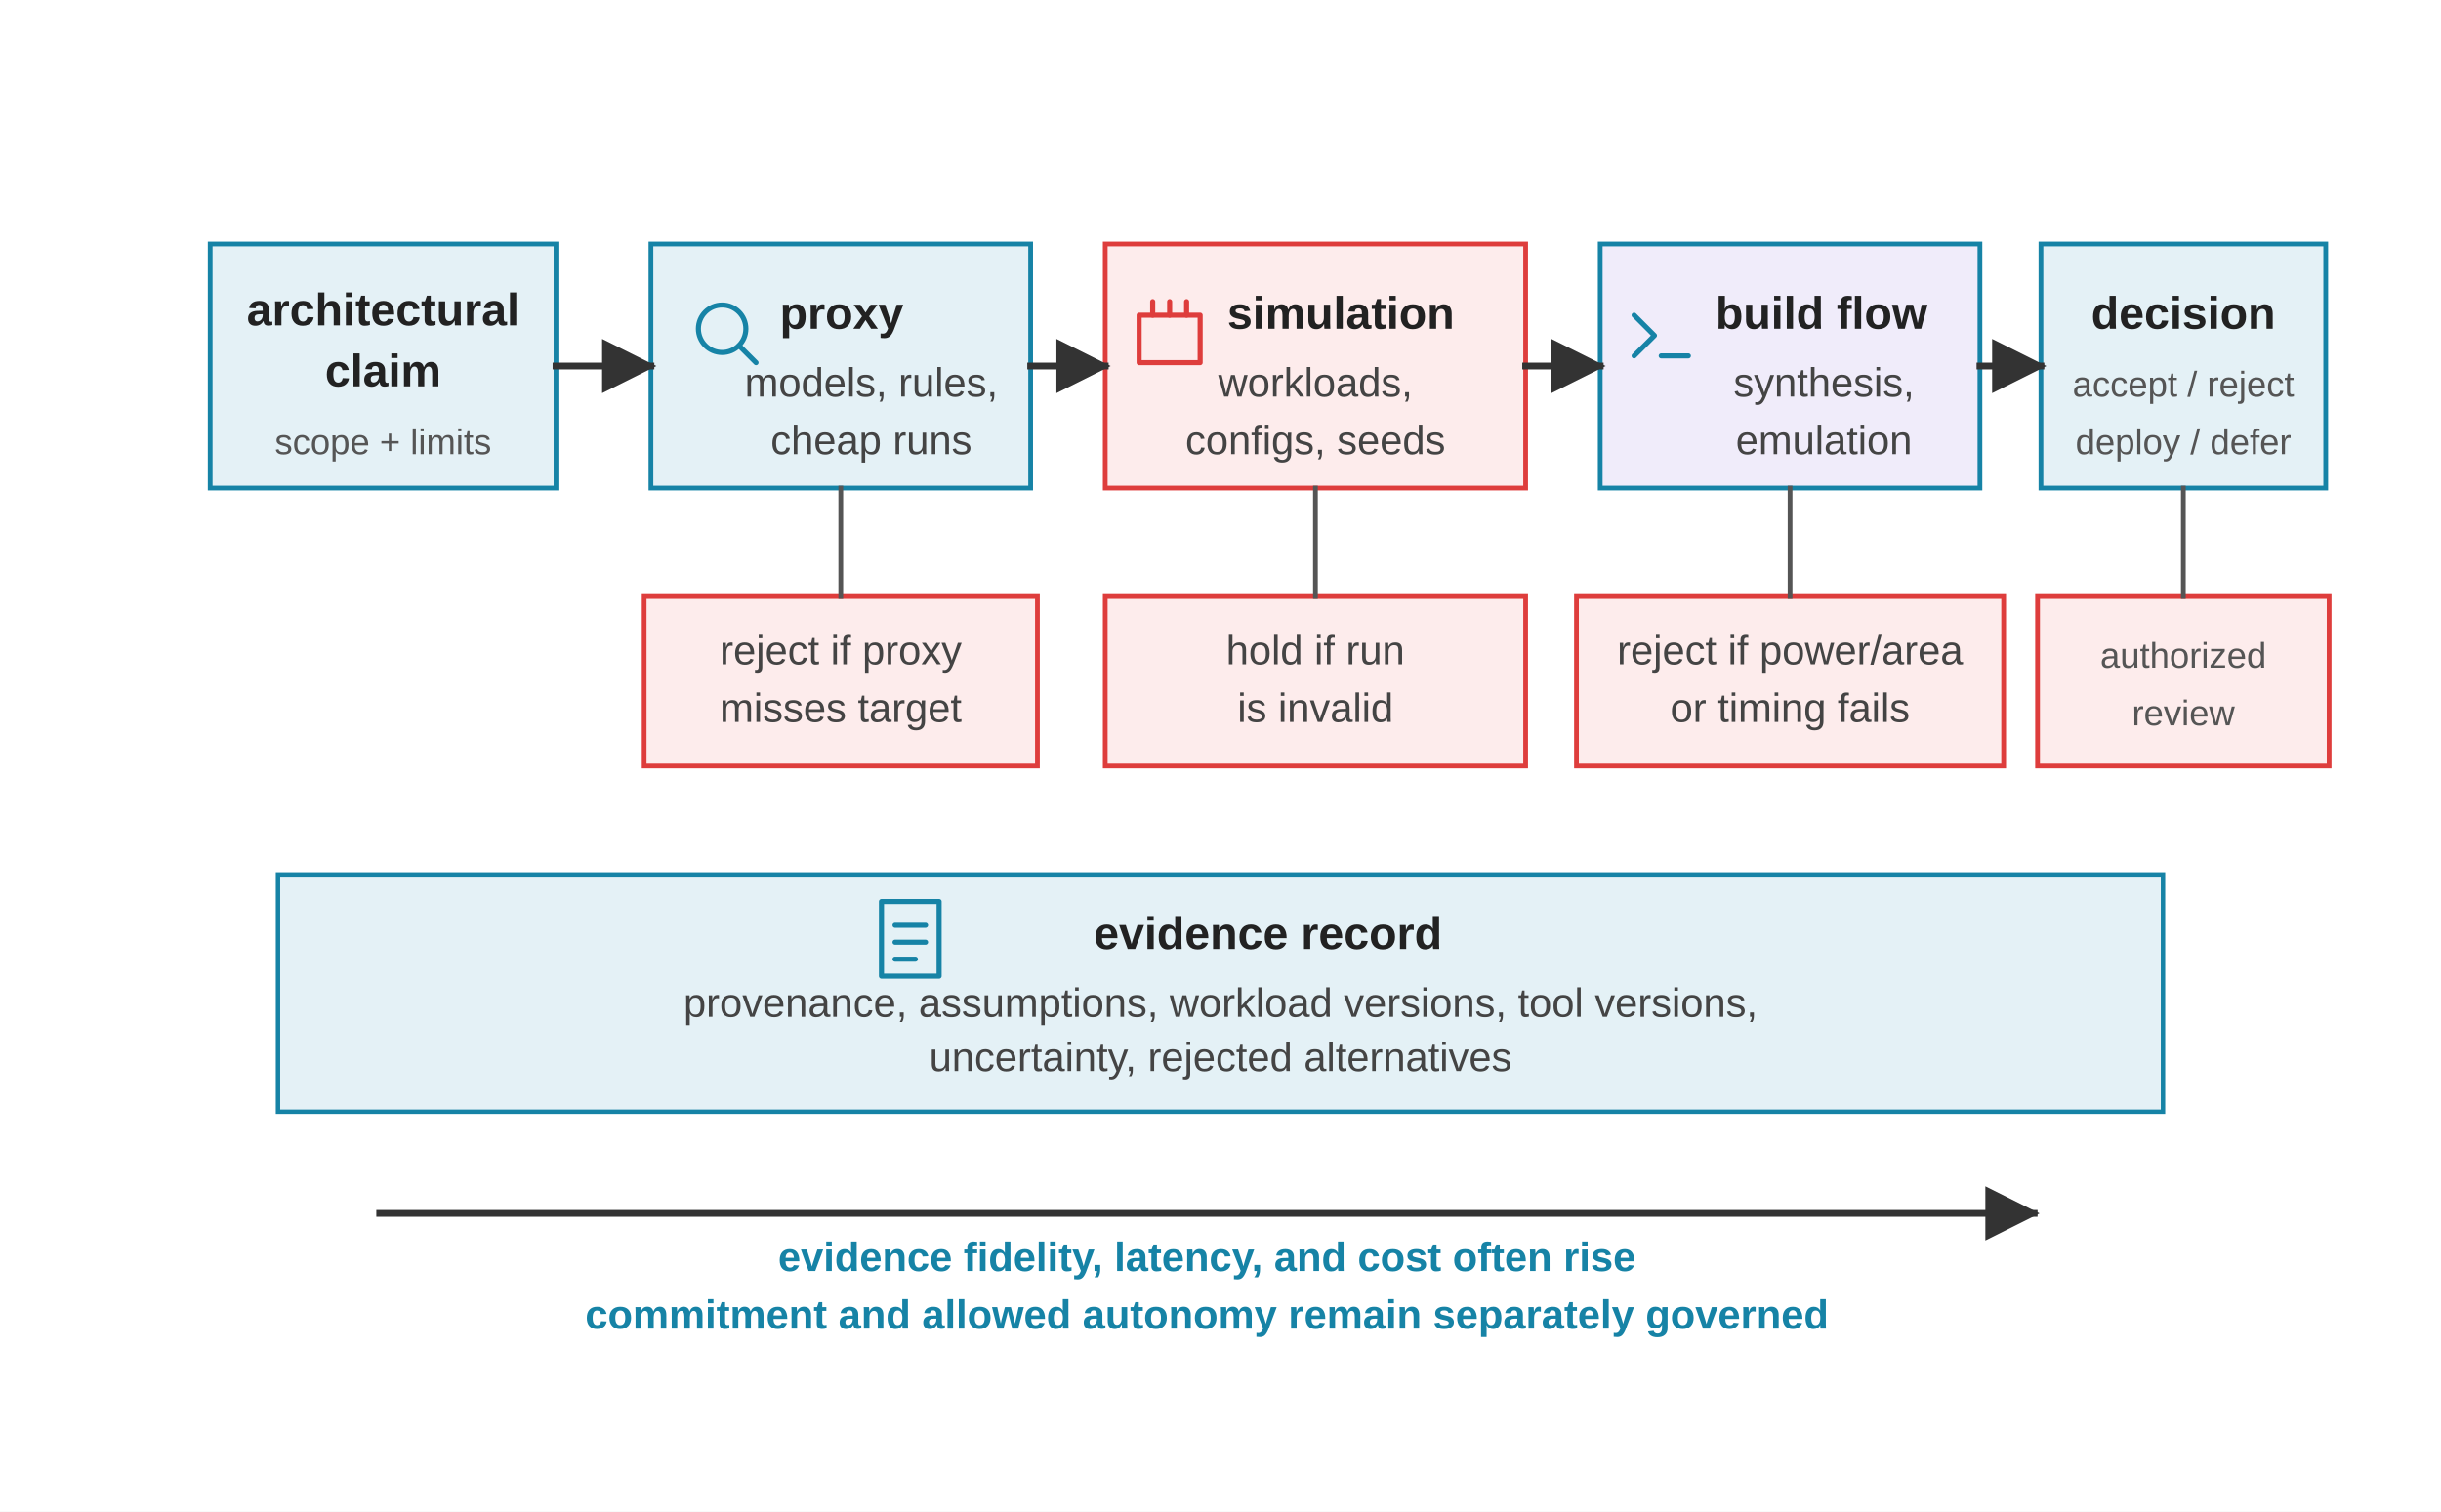
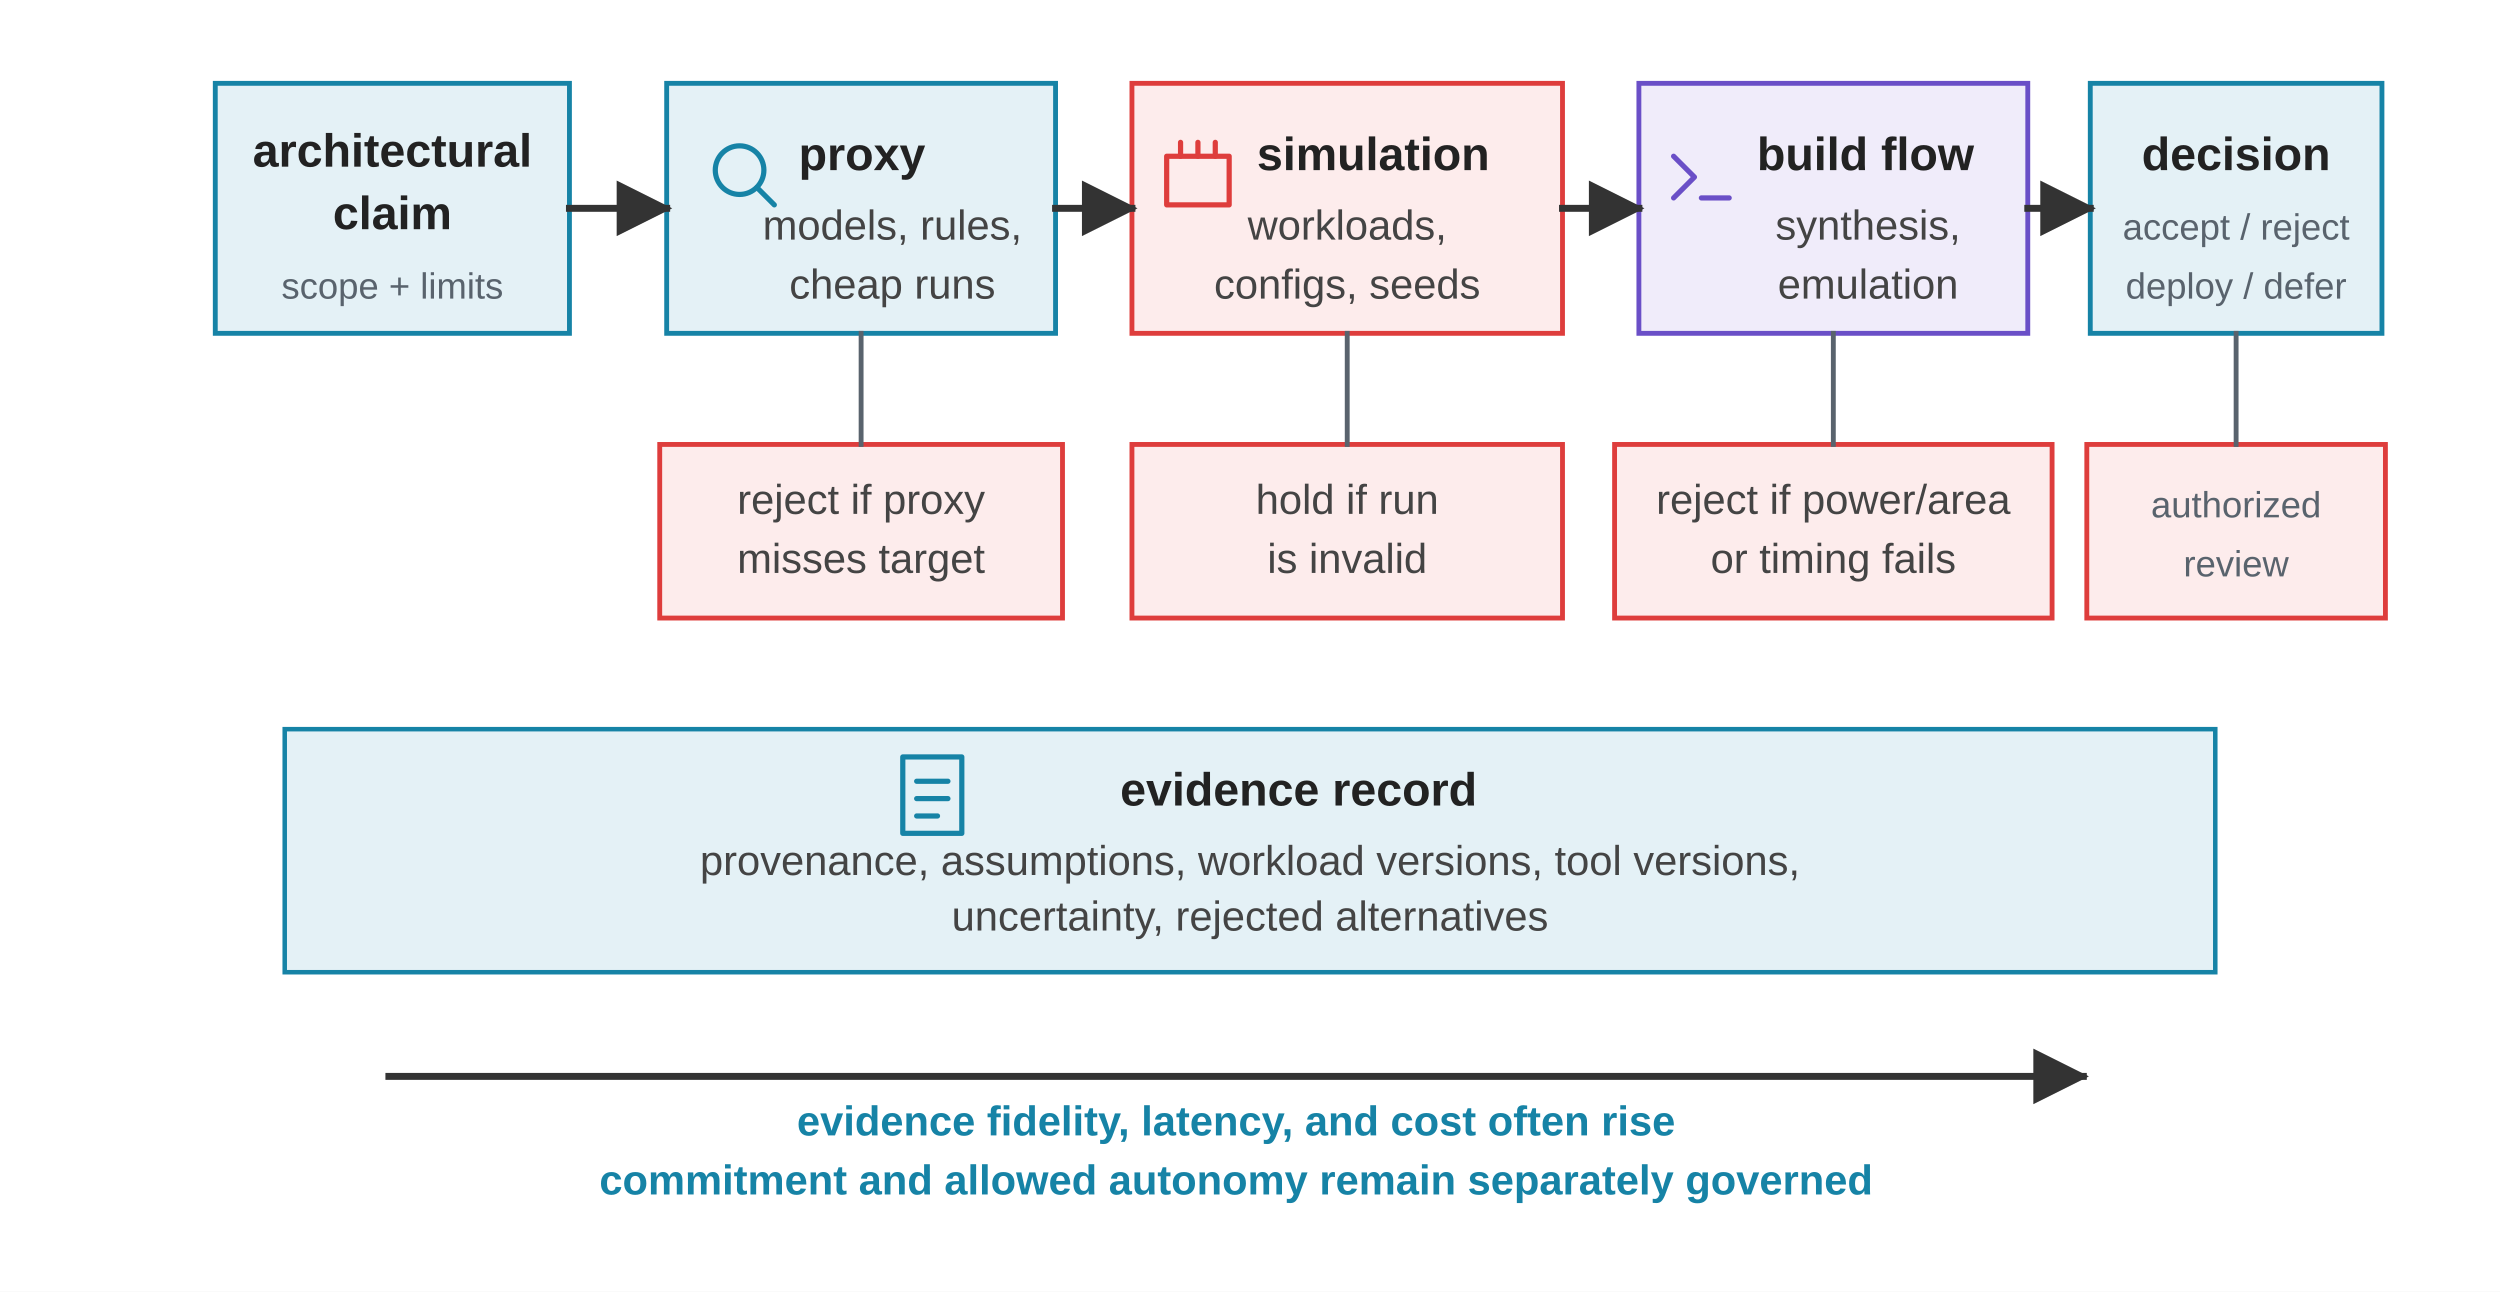
- <svg xmlns="http://www.w3.org/2000/svg" viewBox="0 0 720 446" role="img">
+ <svg xmlns="http://www.w3.org/2000/svg" viewBox="0 0 720 372" role="img">
  <defs>
    <marker id="arrow" viewBox="0 0 10 10" refX="9" refY="5" markerWidth="8" markerHeight="8" orient="auto">
      <path d="M 0 0 L 10 5 L 0 10 z" fill="#333333" />
    </marker>
    <style>
      .font { font-family: Arial, Helvetica, sans-serif; }
      .label { font-size: 13.4px; font-weight: 700; fill: #222222; }
      .small { font-size: 12px; fill: #444444; }
-       .micro { font-size: 10.5px; fill: #555555; }
+       .micro { font-size: 10.5px; fill: #59636D; }
      .note { font-size: 12px; font-weight: 700; fill: #1683A6; }
      .claim { fill: #E4F1F6; stroke: #1683A6; stroke-width: 1.4; }
      .proxy { fill: #E4F1F6; stroke: #1683A6; stroke-width: 1.4; }
      .sim { fill: #FDECEC; stroke: #DE3D3C; stroke-width: 1.4; }
-       .impl { fill: #F0ECFA; stroke: #1683A6; stroke-width: 1.4; }
+       .impl { fill: #F0ECFA; stroke: #6A4FC7; stroke-width: 1.4; }
      .commit { fill: #E4F1F6; stroke: #1683A6; stroke-width: 1.4; }
      .reject { fill: #FDECEC; stroke: #DE3D3C; stroke-width: 1.4; }
      .record { fill: #E4F1F6; stroke: #1683A6; stroke-width: 1.3; }
      .arrow { stroke: #333333; stroke-width: 2; fill: none; stroke-linecap: square; stroke-linejoin: miter; }
-       .thin { stroke: #555555; stroke-width: 1.4; fill: none; stroke-linecap: square; stroke-linejoin: miter; }
+       .thin { stroke: #59636D; stroke-width: 1.4; fill: none; stroke-linecap: square; stroke-linejoin: miter; }
      .glyph { fill: none; stroke: currentColor; stroke-width: 1.5; stroke-linecap: round; stroke-linejoin: round; }
      .glyph-claim { color: #1683A6; }
      .glyph-proxy { color: #1683A6; }
      .glyph-sim { color: #DE3D3C; }
-       .glyph-impl { color: #1683A6; }
+       .glyph-impl { color: #6A4FC7; }
      .glyph-commit { color: #1683A6; }
      .glyph-record { color: #1683A6; }
    </style>
  </defs>
-   <rect width="720" height="446" fill="#FFFFFF" />
-   <g class="font" transform="translate(0,-54)">
-     <rect class="claim" x="62" y="126" width="102" height="72" />
-     <text class="label" x="113" y="150" text-anchor="middle">architectural</text>
-     <text class="label" x="113" y="168" text-anchor="middle">claim</text>
-     <text class="micro" x="113" y="188" text-anchor="middle">scope + limits</text>
-     <rect class="proxy" x="192" y="126" width="112" height="72" />
-     <g class="glyph glyph-proxy" transform="translate(205 143)">
+   <rect width="720" height="372" fill="#FFFFFF" />
+   <g class="font">
+     <rect class="claim" x="62" y="24" width="102" height="72" />
+     <text class="label" x="113" y="48" text-anchor="middle">architectural</text>
+     <text class="label" x="113" y="66" text-anchor="middle">claim</text>
+     <text class="micro" x="113" y="86" text-anchor="middle">scope + limits</text>
+     <rect class="proxy" x="192" y="24" width="112" height="72" />
+     <g class="glyph glyph-proxy" transform="translate(205 41)">
      <circle cx="8" cy="8" r="7" />
      <path d="M 13 13 L 18 18" />
    </g>
-     <text class="label" x="230" y="151" text-anchor="start">proxy</text>
-     <text class="small" x="257" y="171" text-anchor="middle">models, rules,</text>
-     <text class="small" x="257" y="188" text-anchor="middle">cheap runs</text>
-     <rect class="sim" x="326" y="126" width="124" height="72" />
-     <g class="glyph glyph-sim" transform="translate(336 143)">
+     <text class="label" x="230" y="49" text-anchor="start">proxy</text>
+     <text class="small" x="257" y="69" text-anchor="middle">models, rules,</text>
+     <text class="small" x="257" y="86" text-anchor="middle">cheap runs</text>
+     <rect class="sim" x="326" y="24" width="124" height="72" />
+     <g class="glyph glyph-sim" transform="translate(336 41)">
      <rect x="0" y="4" width="18" height="14" />
      <path d="M 4 0 L 4 4" />
      <path d="M 9 0 L 9 4" />
      <path d="M 14 0 L 14 4" />
    </g>
-     <text class="label" x="362" y="151" text-anchor="start">simulation</text>
-     <text class="small" x="388" y="171" text-anchor="middle">workloads,</text>
-     <text class="small" x="388" y="188" text-anchor="middle">configs, seeds</text>
-     <rect class="impl" x="472" y="126" width="112" height="72" />
-     <g class="glyph glyph-impl" transform="translate(480 143)">
+     <text class="label" x="362" y="49" text-anchor="start">simulation</text>
+     <text class="small" x="388" y="69" text-anchor="middle">workloads,</text>
+     <text class="small" x="388" y="86" text-anchor="middle">configs, seeds</text>
+     <rect class="impl" x="472" y="24" width="112" height="72" />
+     <g class="glyph glyph-impl" transform="translate(480 41)">
      <path d="M 2 4 L 8 10 L 2 16" />
      <path d="M 10 16 L 18 16" />
    </g>
-     <text class="label" x="506" y="151" text-anchor="start">build flow</text>
-     <text class="small" x="538" y="171" text-anchor="middle">synthesis,</text>
-     <text class="small" x="538" y="188" text-anchor="middle">emulation</text>
-     <rect class="commit" x="602" y="126" width="84" height="72" />
-     <text class="label" x="644" y="151" text-anchor="middle">decision</text>
-     <text class="micro" x="644" y="171" text-anchor="middle">accept / reject</text>
-     <text class="micro" x="644" y="188" text-anchor="middle">deploy / defer</text>
-     <line class="arrow" x1="164" y1="162" x2="192" y2="162" marker-end="url(#arrow)" />
-     <line class="arrow" x1="304" y1="162" x2="326" y2="162" marker-end="url(#arrow)" />
-     <line class="arrow" x1="450" y1="162" x2="472" y2="162" marker-end="url(#arrow)" />
-     <line class="arrow" x1="584" y1="162" x2="602" y2="162" marker-end="url(#arrow)" />
-     <rect class="reject" x="190" y="230" width="116" height="50" />
-     <text class="small" x="248" y="250" text-anchor="middle">reject if proxy</text>
-     <text class="small" x="248" y="267" text-anchor="middle">misses target</text>
-     <rect class="reject" x="326" y="230" width="124" height="50" />
-     <text class="small" x="388" y="250" text-anchor="middle">hold if run</text>
-     <text class="small" x="388" y="267" text-anchor="middle">is invalid</text>
-     <rect class="reject" x="465" y="230" width="126" height="50" />
-     <text class="small" x="528" y="250" text-anchor="middle">reject if power/area</text>
-     <text class="small" x="528" y="267" text-anchor="middle">or timing fails</text>
-     <rect class="reject" x="601" y="230" width="86" height="50" />
-     <text class="micro" x="644" y="251" text-anchor="middle">authorized</text>
-     <text class="micro" x="644" y="268" text-anchor="middle">review</text>
-     <line class="thin" x1="248" y1="198" x2="248" y2="230" />
-     <line class="thin" x1="388" y1="198" x2="388" y2="230" />
-     <line class="thin" x1="528" y1="198" x2="528" y2="230" />
-     <line class="thin" x1="644" y1="198" x2="644" y2="230" />
-     <rect class="record" x="82" y="312" width="556" height="70" />
-     <g class="glyph glyph-record" transform="translate(260 320)">
+     <text class="label" x="506" y="49" text-anchor="start">build flow</text>
+     <text class="small" x="538" y="69" text-anchor="middle">synthesis,</text>
+     <text class="small" x="538" y="86" text-anchor="middle">emulation</text>
+     <rect class="commit" x="602" y="24" width="84" height="72" />
+     <text class="label" x="644" y="49" text-anchor="middle">decision</text>
+     <text class="micro" x="644" y="69" text-anchor="middle">accept / reject</text>
+     <text class="micro" x="644" y="86" text-anchor="middle">deploy / defer</text>
+     <line class="arrow" x1="164" y1="60" x2="192" y2="60" marker-end="url(#arrow)" />
+     <line class="arrow" x1="304" y1="60" x2="326" y2="60" marker-end="url(#arrow)" />
+     <line class="arrow" x1="450" y1="60" x2="472" y2="60" marker-end="url(#arrow)" />
+     <line class="arrow" x1="584" y1="60" x2="602" y2="60" marker-end="url(#arrow)" />
+     <rect class="reject" x="190" y="128" width="116" height="50" />
+     <text class="small" x="248" y="148" text-anchor="middle">reject if proxy</text>
+     <text class="small" x="248" y="165" text-anchor="middle">misses target</text>
+     <rect class="reject" x="326" y="128" width="124" height="50" />
+     <text class="small" x="388" y="148" text-anchor="middle">hold if run</text>
+     <text class="small" x="388" y="165" text-anchor="middle">is invalid</text>
+     <rect class="reject" x="465" y="128" width="126" height="50" />
+     <text class="small" x="528" y="148" text-anchor="middle">reject if power/area</text>
+     <text class="small" x="528" y="165" text-anchor="middle">or timing fails</text>
+     <rect class="reject" x="601" y="128" width="86" height="50" />
+     <text class="micro" x="644" y="149" text-anchor="middle">authorized</text>
+     <text class="micro" x="644" y="166" text-anchor="middle">review</text>
+     <line class="thin" x1="248" y1="96" x2="248" y2="128" />
+     <line class="thin" x1="388" y1="96" x2="388" y2="128" />
+     <line class="thin" x1="528" y1="96" x2="528" y2="128" />
+     <line class="thin" x1="644" y1="96" x2="644" y2="128" />
+     <rect class="record" x="82" y="210" width="556" height="70" />
+     <g class="glyph glyph-record" transform="translate(260 218)">
      <rect x="0" y="0" width="17" height="22" />
      <path d="M 4 7 L 13 7" />
      <path d="M 4 12 L 13 12" />
      <path d="M 4 17 L 10 17" />
    </g>
-     <text class="label" x="374" y="334" text-anchor="middle">evidence record</text>
-     <text class="small" x="360" y="354" text-anchor="middle">provenance, assumptions, workload versions, tool versions,</text>
-     <text class="small" x="360" y="370" text-anchor="middle">uncertainty, rejected alternatives</text>
-     <line class="arrow" x1="112" y1="412" x2="600" y2="412" marker-end="url(#arrow)" />
-     <text class="note" x="356" y="429" text-anchor="middle">evidence fidelity, latency, and cost often rise</text>
-     <text class="note" x="356" y="446" text-anchor="middle">commitment and allowed autonomy remain separately governed</text>
+     <text class="label" x="374" y="232" text-anchor="middle">evidence record</text>
+     <text class="small" x="360" y="252" text-anchor="middle">provenance, assumptions, workload versions, tool versions,</text>
+     <text class="small" x="360" y="268" text-anchor="middle">uncertainty, rejected alternatives</text>
+     <line class="arrow" x1="112" y1="310" x2="600" y2="310" marker-end="url(#arrow)" />
+     <text class="note" x="356" y="327" text-anchor="middle">evidence fidelity, latency, and cost often rise</text>
+     <text class="note" x="356" y="344" text-anchor="middle">commitment and allowed autonomy remain separately governed</text>
  </g>
</svg>
